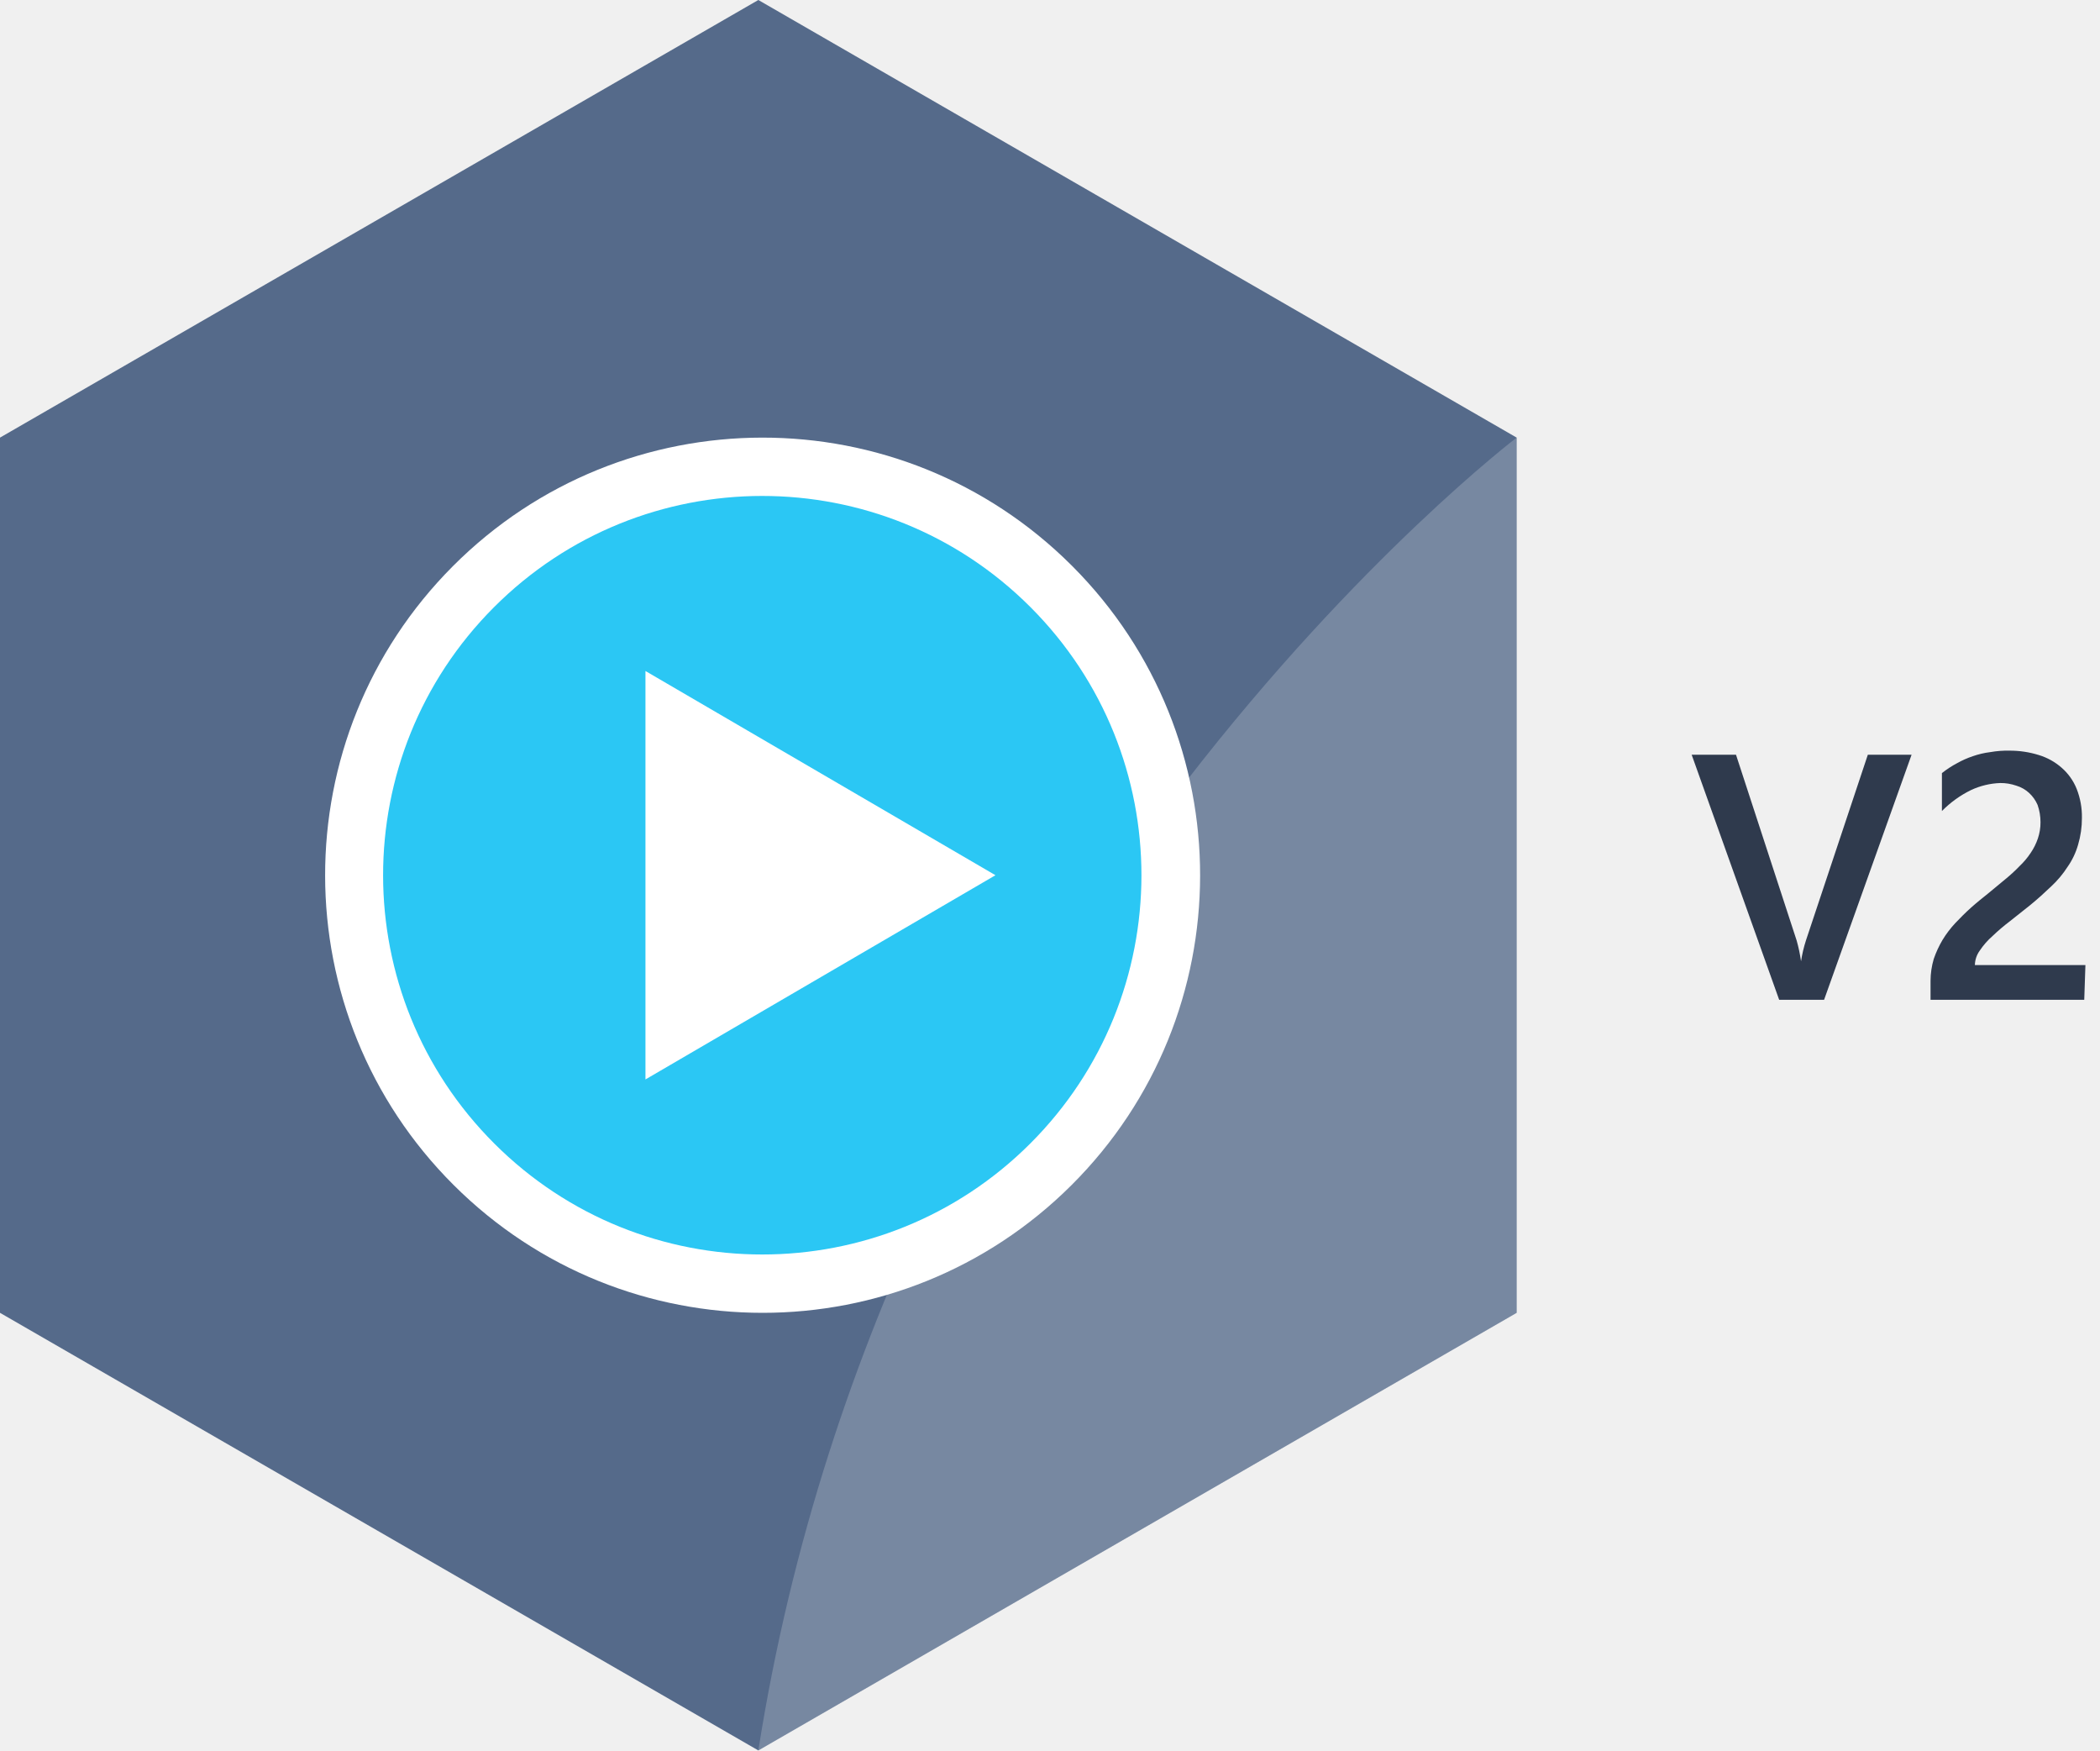
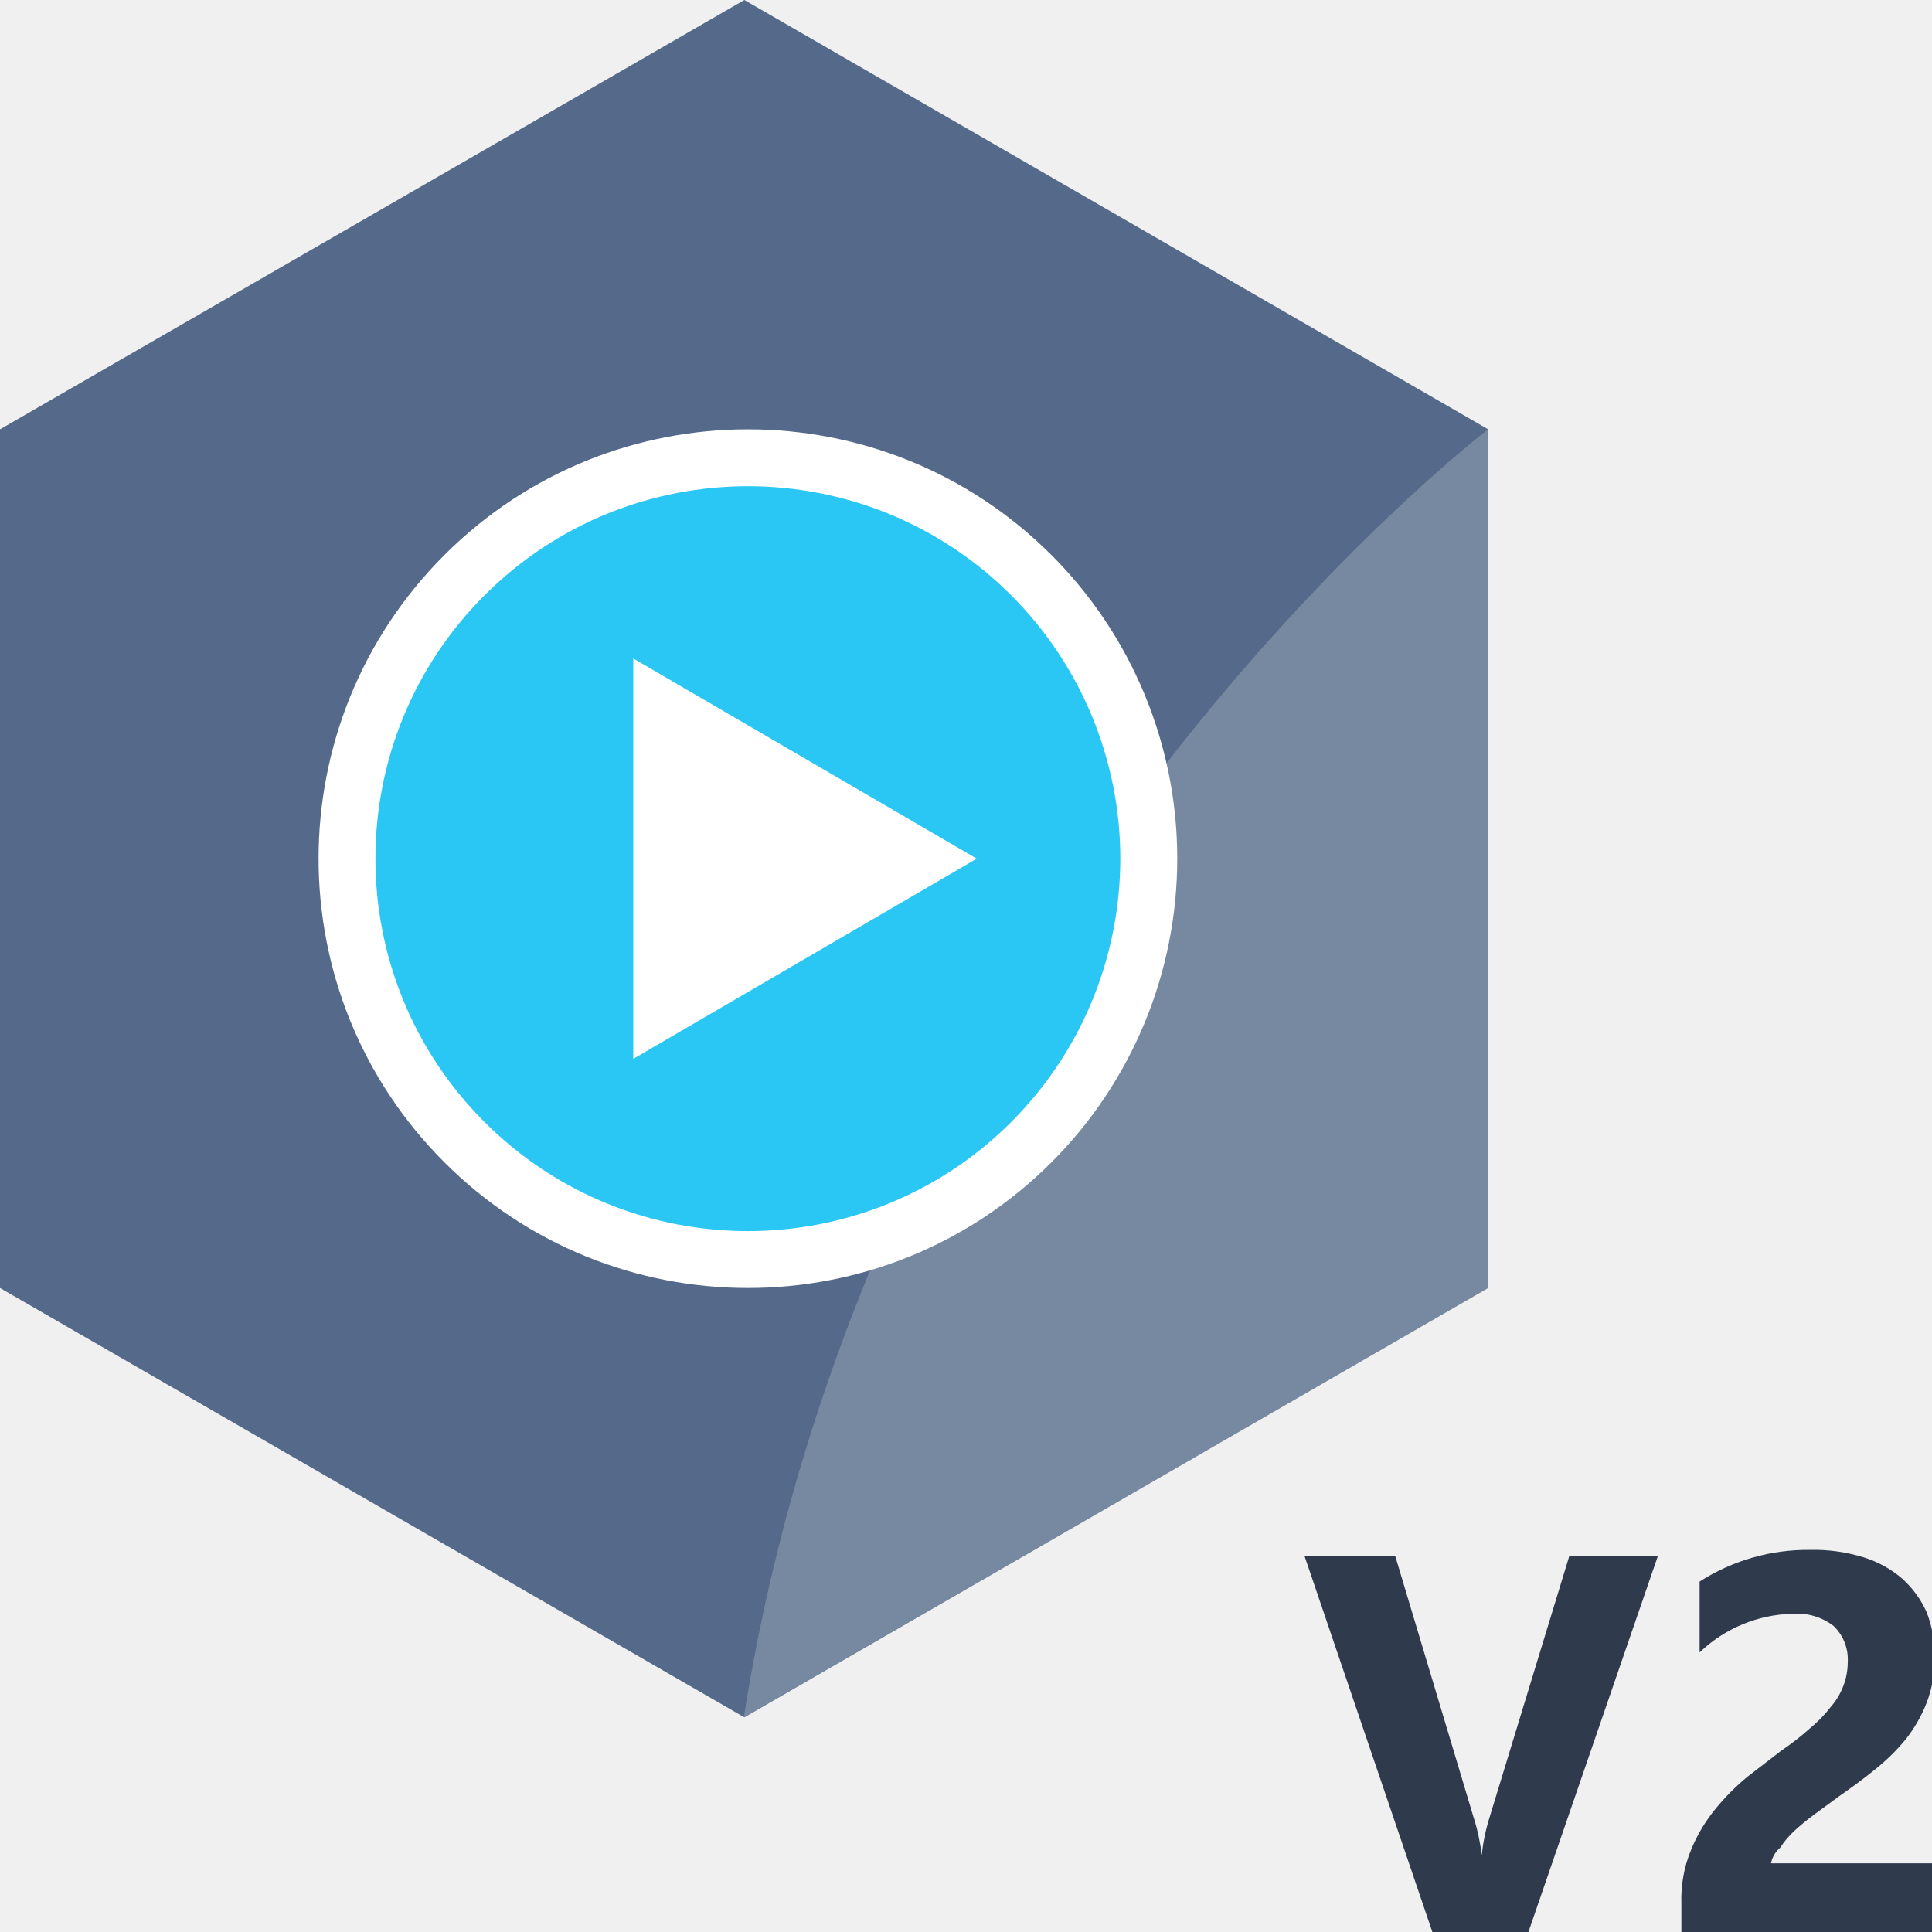
- <svg xmlns="http://www.w3.org/2000/svg" version="1.1" id="Layer_1" x="0px" y="0px" viewBox="0 0 72 60" style="enable-background:new 0 0 72 60;" xml:space="preserve">
-   <g id="Layer_2_1_">
-     <g id="Layer_1-2">
-       <polygon style="fill:#556A8A;" points="26,60 0,45 0,15 26,0 52,15 52,45   " />
-       <path style="opacity:0.2;fill:#FFFFFF;enable-background:new    ;" d="M26,60l26-15V15C52,15,30.51,31.34,26,60" />
-       <path style="fill:#FFFFFF;" d="M36.74,19.38c-5.865-5.85-15.363-5.838-21.213,0.027S9.688,34.77,15.554,40.62    c5.855,5.84,15.332,5.84,21.186,0c5.865-5.85,5.877-15.348,0.027-21.213C36.758,19.398,36.749,19.389,36.74,19.38" />
-       <path style="fill:#2BC7F4;" d="M35.32,20.8c-5.081-5.073-13.312-5.066-18.385,0.015S11.869,34.127,16.95,39.2    c5.075,5.067,13.294,5.067,18.37,0c5.081-5.073,5.088-13.304,0.015-18.385C35.33,20.81,35.325,20.805,35.32,20.8" />
-       <polygon style="fill:#FFFFFF;" points="34.13,30 22.13,37 22.13,23   " />
-       <path style="fill:#2F3A4D;" d="M65.54,25.87l-3,8.4H61l-3-8.4h1.52l2.08,6.37c0.066,0.233,0.116,0.47,0.15,0.71l0,0    c0.037-0.244,0.094-0.485,0.17-0.72l2.12-6.36L65.54,25.87z" />
-       <path style="fill:#2F3A4D;" d="M71.46,34.27h-5.27v-0.65c0.001-0.254,0.038-0.507,0.11-0.75c0.078-0.226,0.178-0.444,0.3-0.65    c0.126-0.208,0.274-0.402,0.44-0.58c0.17-0.18,0.35-0.36,0.54-0.53s0.39-0.33,0.59-0.49l0.58-0.48    c0.172-0.14,0.336-0.29,0.49-0.45c0.143-0.135,0.271-0.286,0.38-0.45c0.106-0.154,0.19-0.322,0.25-0.5    c0.061-0.18,0.092-0.37,0.09-0.56c0-0.201-0.034-0.4-0.1-0.59c-0.067-0.155-0.166-0.295-0.29-0.41    c-0.126-0.116-0.276-0.201-0.44-0.25c-0.177-0.061-0.363-0.092-0.55-0.09c-0.346,0.012-0.686,0.094-1,0.24    c-0.372,0.182-0.71,0.425-1,0.72v-1.3c0.162-0.129,0.336-0.243,0.52-0.34c0.172-0.097,0.353-0.177,0.54-0.24    c0.195-0.068,0.396-0.115,0.6-0.14c0.218-0.038,0.439-0.055,0.66-0.05c0.339-0.001,0.676,0.049,1,0.15    c0.292,0.088,0.562,0.238,0.79,0.44c0.224,0.196,0.399,0.443,0.51,0.72c0.125,0.318,0.187,0.658,0.18,1    c0.001,0.308-0.043,0.615-0.13,0.91c-0.077,0.272-0.198,0.529-0.36,0.76c-0.158,0.246-0.346,0.471-0.56,0.67    c-0.22,0.21-0.46,0.43-0.73,0.65l-0.68,0.54c-0.22,0.167-0.42,0.337-0.6,0.51c-0.168,0.146-0.316,0.315-0.44,0.5    c-0.107,0.145-0.166,0.32-0.17,0.5l0,0h3.79L71.46,34.27z" />
+ <svg xmlns="http://www.w3.org/2000/svg" viewBox="0 0 36 36">
+   <defs>
+     <style>.cls-1{fill:#556a8a;}.cls-2,.cls-3{fill:#fff;}.cls-2{opacity:0.2;isolation:isolate;}.cls-4{fill:#2bc7f4;}.cls-5{fill:#2f3a4d;}</style>
+   </defs>
+   <g id="Layer_2" data-name="Layer 2">
+     <g id="Layer_1-2" data-name="Layer 1">
+       <polygon class="cls-1" points="13.87 32 0 24 0 8 13.87 0 27.73 8 27.73 24 13.87 32" />
+       <path class="cls-2" d="M13.86,32l13.87-8V8S16.27,16.72,13.86,32" />
+       <path class="cls-3" d="M19.59,10.34a8,8,0,1,0,0,11.32,8,8,0,0,0,0-11.32" />
+       <path class="cls-4" d="M18.84,11.09a6.94,6.94,0,1,0,0,9.82,6.94,6.94,0,0,0,0-9.82" />
+       <polygon class="cls-3" points="18.2 16 11.8 19.73 11.8 12.27 18.2 16" />
+       <path class="cls-5" d="M30.89,29l-2.41,7H26.69l-2.38-7H26l1.46,4.87a3.69,3.69,0,0,1,.15.7h0a3.56,3.56,0,0,1,.15-.72L29.24,29Z" />
+       <path class="cls-5" d="M33,34.72h3V36H31.33v-.53a2.42,2.42,0,0,1,.18-1,3,3,0,0,1,.46-.77,4.25,4.25,0,0,1,.6-.6l.61-.47q.32-.22.54-.42a2.42,2.42,0,0,0,.39-.4,1.29,1.29,0,0,0,.24-.4,1.22,1.22,0,0,0,.08-.43.87.87,0,0,0-.26-.68,1.12,1.12,0,0,0-.77-.23,2.59,2.59,0,0,0-1.73.72V29.47a3.73,3.73,0,0,1,2.06-.59,3.11,3.11,0,0,1,1,.14,2,2,0,0,1,.72.4,1.87,1.87,0,0,1,.45.62,2.23,2.23,0,0,1,.15.83,2.31,2.31,0,0,1-.15.86,2.68,2.68,0,0,1-.39.68,3.77,3.77,0,0,1-.57.56c-.22.18-.44.34-.67.5l-.45.33a4.8,4.8,0,0,0-.39.32,1.71,1.71,0,0,0-.26.31A.51.51,0,0,0,33,34.72Z" />
    </g>
  </g>
</svg>
